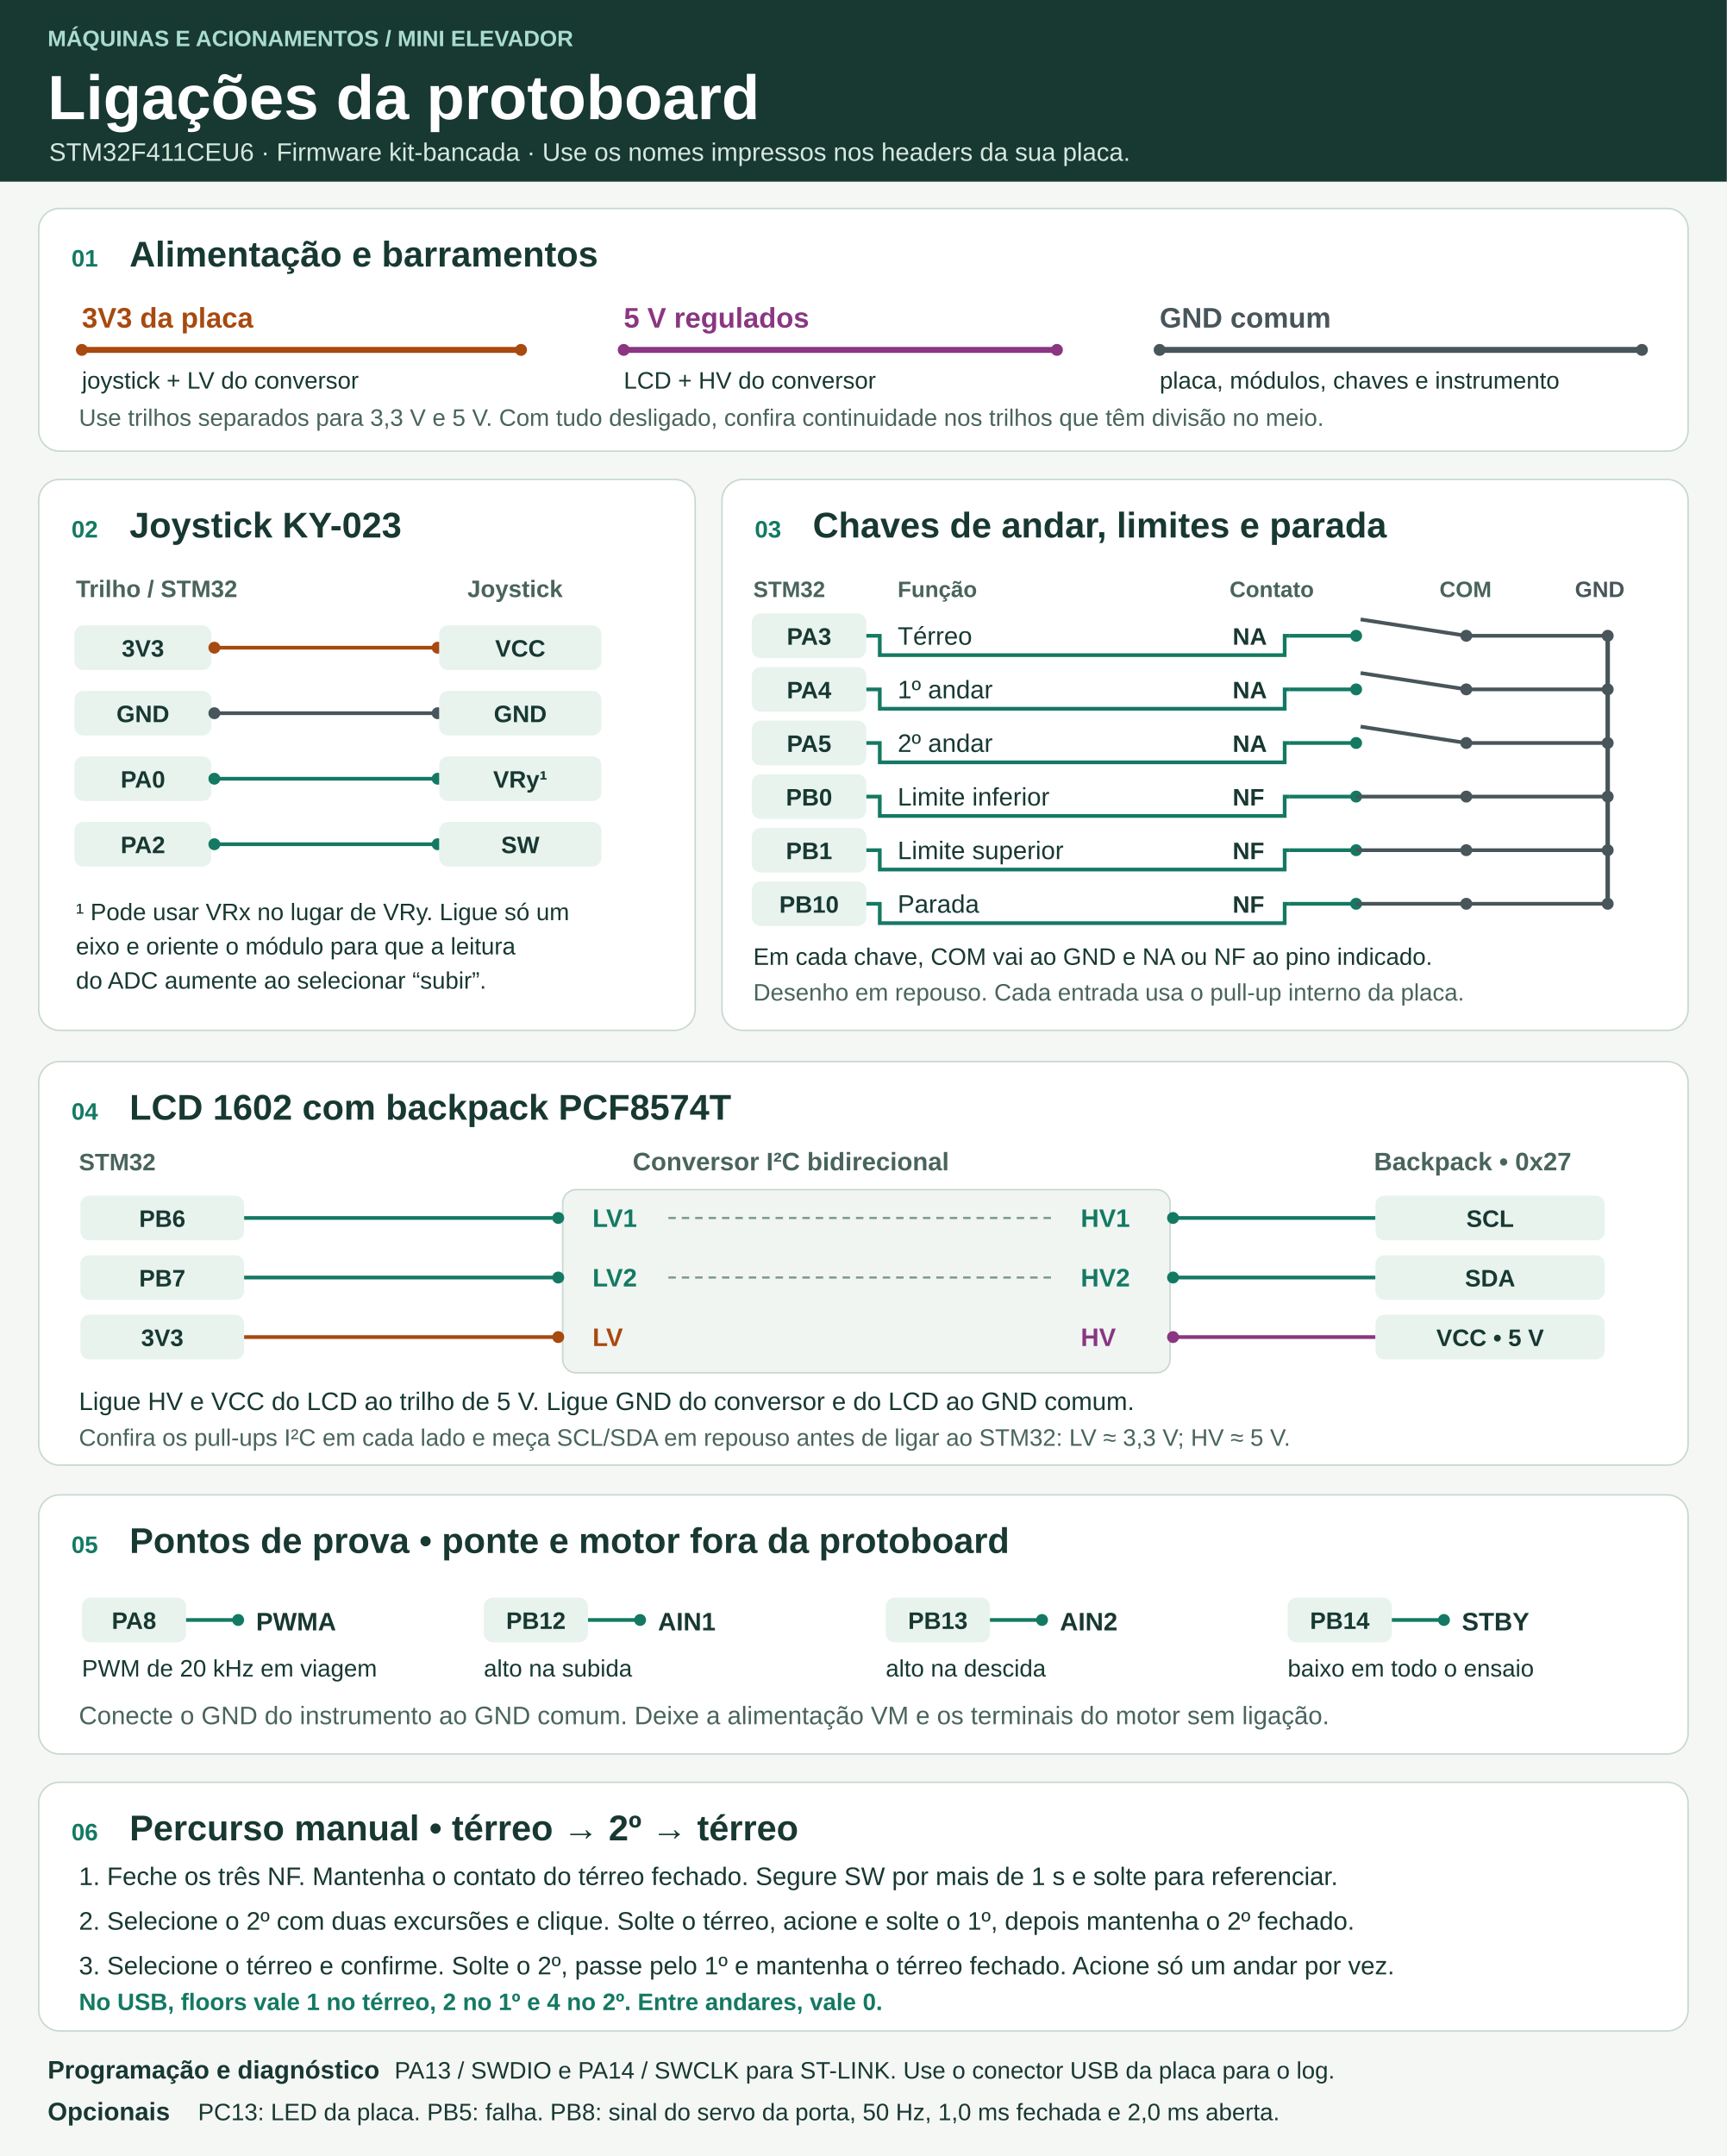
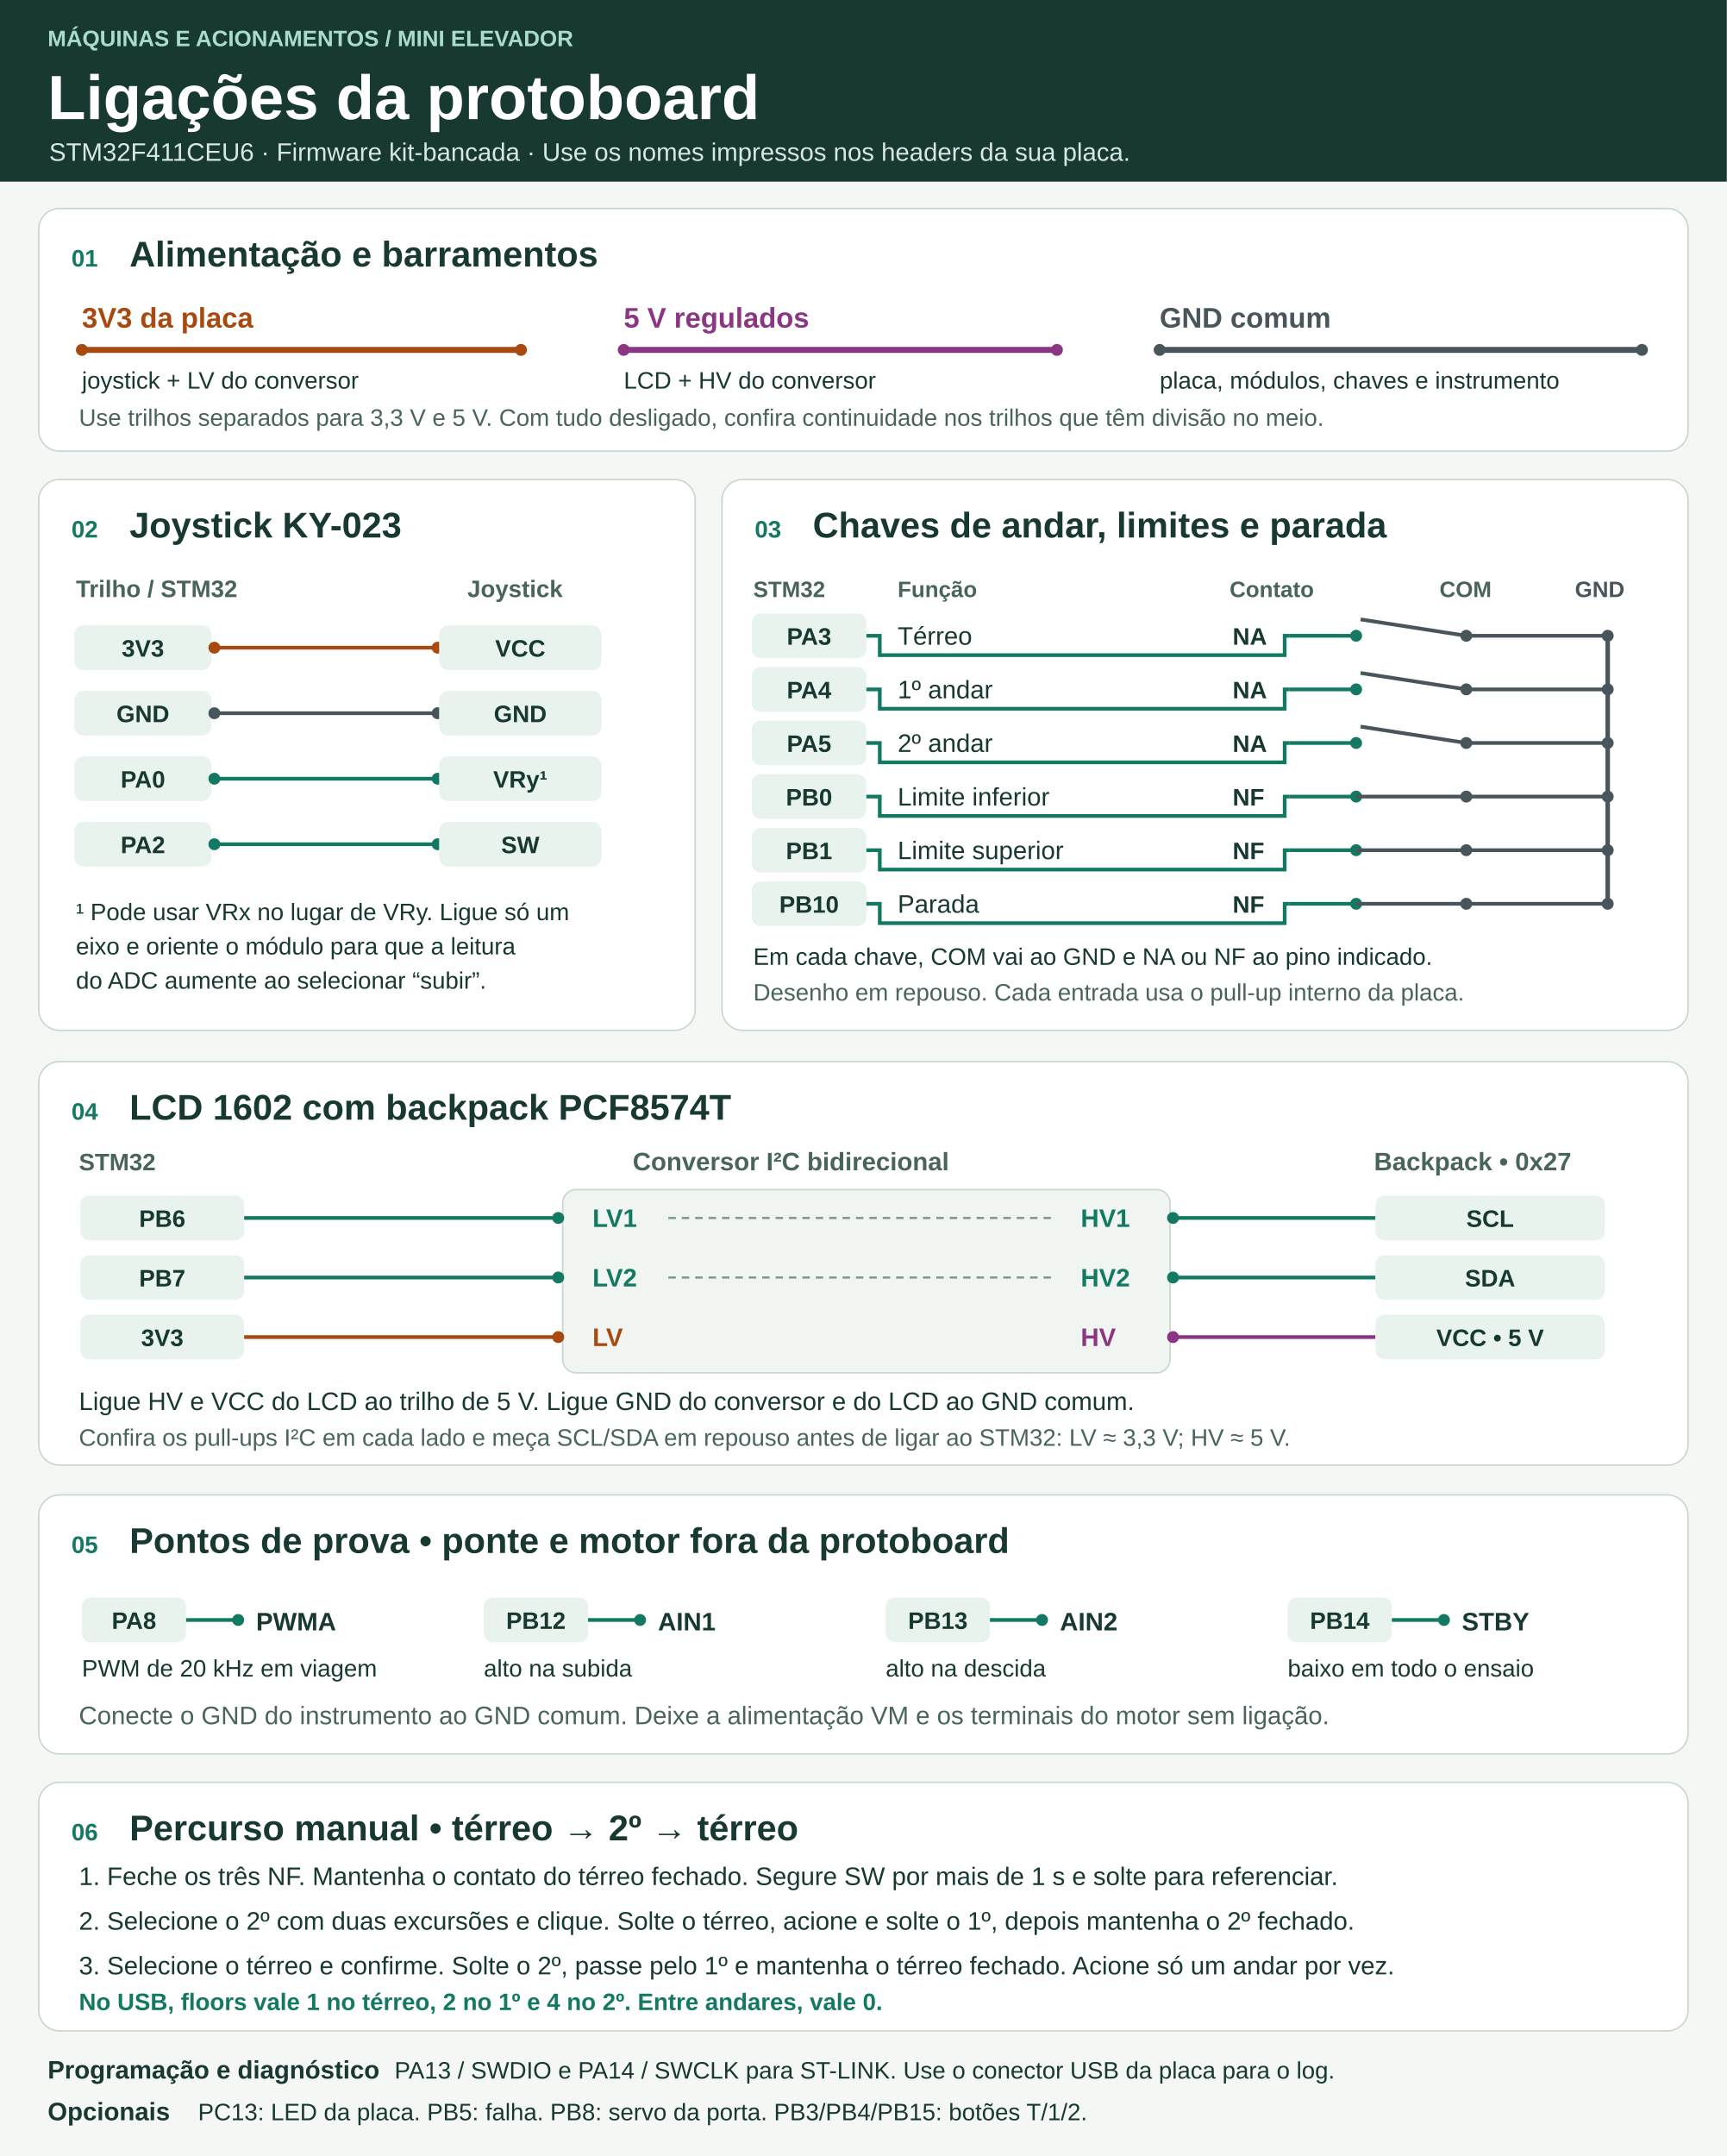
<svg xmlns="http://www.w3.org/2000/svg" width="1160" height="1448" viewBox="0 0 1160 1448" role="img" aria-labelledby="title desc" font-family="Segoe UI, Arial, sans-serif">
  <rect x="0" y="0" width="1160" height="1448" rx="0" fill="#f5f7f5" stroke="none" />
  <rect x="0" y="0" width="1160" height="122" rx="0" fill="#183832" stroke="none" />
  <text x="32" y="31" font-size="15" font-weight="700" fill="#a9dccc" text-anchor="start">MÁQUINAS E ACIONAMENTOS   /   MINI ELEVADOR</text>
  <text x="32" y="80" font-size="42" font-weight="700" fill="#ffffff" text-anchor="start">Ligações da protoboard</text>
  <text x="33" y="108" font-size="17" font-weight="400" fill="#d6e8df" text-anchor="start">STM32F411CEU6  ·  Firmware kit-bancada  ·  Use os nomes impressos nos headers da sua placa.</text>
  <rect x="26" y="140" width="1108" height="163" rx="14" fill="#ffffff" stroke="#c8d7d0" />
  <text x="48" y="179" font-size="16" font-weight="700" fill="#147963" text-anchor="start">01</text>
  <text x="87" y="179" font-size="24" font-weight="700" fill="#183832" text-anchor="start">Alimentação e barramentos</text>
  <text x="55" y="220" font-size="19" font-weight="700" fill="#a8490f" text-anchor="start">3V3 da placa</text>
  <line x1="55" y1="235" x2="350" y2="235" stroke="#a8490f" stroke-width="4" />
  <circle cx="55" cy="235" r="4" fill="#a8490f" />
  <circle cx="350" cy="235" r="4" fill="#a8490f" />
  <text x="55" y="261" font-size="16" font-weight="400" fill="#183832" text-anchor="start">joystick + LV do conversor</text>
  <text x="419" y="220" font-size="19" font-weight="700" fill="#8a3682" text-anchor="start">5 V regulados</text>
  <line x1="419" y1="235" x2="710" y2="235" stroke="#8a3682" stroke-width="4" />
  <circle cx="419" cy="235" r="4" fill="#8a3682" />
  <circle cx="710" cy="235" r="4" fill="#8a3682" />
  <text x="419" y="261" font-size="16" font-weight="400" fill="#183832" text-anchor="start">LCD + HV do conversor</text>
  <text x="779" y="220" font-size="19" font-weight="700" fill="#48555a" text-anchor="start">GND comum</text>
  <line x1="779" y1="235" x2="1103" y2="235" stroke="#48555a" stroke-width="4" />
  <circle cx="779" cy="235" r="4" fill="#48555a" />
  <circle cx="1103" cy="235" r="4" fill="#48555a" />
  <text x="779" y="261" font-size="16" font-weight="400" fill="#183832" text-anchor="start">placa, módulos, chaves e instrumento</text>
  <text x="53" y="286" font-size="16" font-weight="400" fill="#49645d" text-anchor="start">Use trilhos separados para 3,3 V e 5 V. Com tudo desligado, confira continuidade nos trilhos que têm divisão no meio.</text>
  <rect x="26" y="322" width="441" height="370" rx="14" fill="#ffffff" stroke="#c8d7d0" />
  <text x="48" y="361" font-size="16" font-weight="700" fill="#147963" text-anchor="start">02</text>
  <text x="87" y="361" font-size="24" font-weight="700" fill="#183832" text-anchor="start">Joystick KY-023</text>
  <text x="51" y="401" font-size="16" font-weight="700" fill="#49645d" text-anchor="start">Trilho / STM32</text>
  <text x="346" y="401" font-size="16" font-weight="700" fill="#49645d" text-anchor="middle">Joystick</text>
  <rect x="50" y="420" width="92" height="30" rx="6" fill="#e8f3ee" stroke="none" />
  <text x="96" y="441" font-size="16" font-weight="700" fill="#183832" text-anchor="middle">3V3</text>
  <line x1="142" y1="435" x2="294" y2="435" stroke="#a8490f" stroke-width="2.5" />
  <circle cx="144" cy="435" r="4" fill="#a8490f" />
  <circle cx="294" cy="435" r="4" fill="#a8490f" />
  <rect x="295" y="420" width="109" height="30" rx="6" fill="#e8f3ee" stroke="none" />
  <text x="349.5" y="441" font-size="16" font-weight="700" fill="#183832" text-anchor="middle">VCC</text>
  <rect x="50" y="464" width="92" height="30" rx="6" fill="#e8f3ee" stroke="none" />
  <text x="96" y="485" font-size="16" font-weight="700" fill="#183832" text-anchor="middle">GND</text>
  <line x1="142" y1="479" x2="294" y2="479" stroke="#48555a" stroke-width="2.5" />
  <circle cx="144" cy="479" r="4" fill="#48555a" />
  <circle cx="294" cy="479" r="4" fill="#48555a" />
  <rect x="295" y="464" width="109" height="30" rx="6" fill="#e8f3ee" stroke="none" />
  <text x="349.5" y="485" font-size="16" font-weight="700" fill="#183832" text-anchor="middle">GND</text>
  <rect x="50" y="508" width="92" height="30" rx="6" fill="#e8f3ee" stroke="none" />
  <text x="96" y="529" font-size="16" font-weight="700" fill="#183832" text-anchor="middle">PA0</text>
  <line x1="142" y1="523" x2="294" y2="523" stroke="#147963" stroke-width="2.5" />
  <circle cx="144" cy="523" r="4" fill="#147963" />
  <circle cx="294" cy="523" r="4" fill="#147963" />
  <rect x="295" y="508" width="109" height="30" rx="6" fill="#e8f3ee" stroke="none" />
  <text x="349.5" y="529" font-size="16" font-weight="700" fill="#183832" text-anchor="middle">VRy¹</text>
  <rect x="50" y="552" width="92" height="30" rx="6" fill="#e8f3ee" stroke="none" />
  <text x="96" y="573" font-size="16" font-weight="700" fill="#183832" text-anchor="middle">PA2</text>
  <line x1="142" y1="567" x2="294" y2="567" stroke="#147963" stroke-width="2.5" />
  <circle cx="144" cy="567" r="4" fill="#147963" />
  <circle cx="294" cy="567" r="4" fill="#147963" />
  <rect x="295" y="552" width="109" height="30" rx="6" fill="#e8f3ee" stroke="none" />
  <text x="349.5" y="573" font-size="16" font-weight="700" fill="#183832" text-anchor="middle">SW</text>
  <text x="51" y="618" font-size="16" font-weight="400" fill="#183832" text-anchor="start">¹ Pode usar VRx no lugar de VRy. Ligue só um</text>
  <text x="51" y="641" font-size="16" font-weight="400" fill="#183832" text-anchor="start">eixo e oriente o módulo para que a leitura</text>
  <text x="51" y="664" font-size="16" font-weight="400" fill="#183832" text-anchor="start">do ADC aumente ao selecionar “subir”.</text>
  <rect x="485" y="322" width="649" height="370" rx="14" fill="#ffffff" stroke="#c8d7d0" />
  <text x="507" y="361" font-size="16" font-weight="700" fill="#147963" text-anchor="start">03</text>
  <text x="546" y="361" font-size="24" font-weight="700" fill="#183832" text-anchor="start">Chaves de andar, limites e parada</text>
  <text x="506" y="401" font-size="15" font-weight="700" fill="#49645d" text-anchor="start">STM32</text>
  <text x="603" y="401" font-size="15" font-weight="700" fill="#49645d" text-anchor="start">Função</text>
  <text x="826" y="401" font-size="15" font-weight="700" fill="#49645d" text-anchor="start">Contato</text>
  <text x="967" y="401" font-size="15" font-weight="700" fill="#49645d" text-anchor="start">COM</text>
  <text x="1058" y="401" font-size="15" font-weight="700" fill="#48555a" text-anchor="start">GND</text>
  <line x1="1080" y1="427" x2="1080" y2="607" stroke="#48555a" stroke-width="3" />
  <rect x="505" y="412" width="77" height="30" rx="6" fill="#e8f3ee" stroke="none" />
  <text x="543.5" y="433" font-size="16" font-weight="700" fill="#183832" text-anchor="middle">PA3</text>
  <text x="603" y="433" font-size="17" font-weight="400" fill="#183832" text-anchor="start">Térreo</text>
  <text x="828" y="433" font-size="16" font-weight="700" fill="#183832" text-anchor="start">NA</text>
  <path d="M582 427 H591 V440 H863 V427 H866" fill="none" stroke="#147963" stroke-width="2.5" />
  <line x1="866" y1="427" x2="911" y2="427" stroke="#147963" stroke-width="2.5" />
  <circle cx="911" cy="427" r="4" fill="#147963" />
  <circle cx="985" cy="427" r="4" fill="#48555a" />
  <line x1="985" y1="427" x2="1080" y2="427" stroke="#48555a" stroke-width="2.5" />
  <circle cx="1080" cy="427" r="4" fill="#48555a" />
  <line x1="985" y1="427" x2="914" y2="416" stroke="#48555a" stroke-width="2.5" />
  <rect x="505" y="448" width="77" height="30" rx="6" fill="#e8f3ee" stroke="none" />
  <text x="543.5" y="469" font-size="16" font-weight="700" fill="#183832" text-anchor="middle">PA4</text>
  <text x="603" y="469" font-size="17" font-weight="400" fill="#183832" text-anchor="start">1º andar</text>
  <text x="828" y="469" font-size="16" font-weight="700" fill="#183832" text-anchor="start">NA</text>
  <path d="M582 463 H591 V476 H863 V463 H866" fill="none" stroke="#147963" stroke-width="2.5" />
  <line x1="866" y1="463" x2="911" y2="463" stroke="#147963" stroke-width="2.5" />
  <circle cx="911" cy="463" r="4" fill="#147963" />
  <circle cx="985" cy="463" r="4" fill="#48555a" />
  <line x1="985" y1="463" x2="1080" y2="463" stroke="#48555a" stroke-width="2.5" />
  <circle cx="1080" cy="463" r="4" fill="#48555a" />
  <line x1="985" y1="463" x2="914" y2="452" stroke="#48555a" stroke-width="2.5" />
  <rect x="505" y="484" width="77" height="30" rx="6" fill="#e8f3ee" stroke="none" />
  <text x="543.5" y="505" font-size="16" font-weight="700" fill="#183832" text-anchor="middle">PA5</text>
  <text x="603" y="505" font-size="17" font-weight="400" fill="#183832" text-anchor="start">2º andar</text>
  <text x="828" y="505" font-size="16" font-weight="700" fill="#183832" text-anchor="start">NA</text>
  <path d="M582 499 H591 V512 H863 V499 H866" fill="none" stroke="#147963" stroke-width="2.5" />
  <line x1="866" y1="499" x2="911" y2="499" stroke="#147963" stroke-width="2.5" />
  <circle cx="911" cy="499" r="4" fill="#147963" />
  <circle cx="985" cy="499" r="4" fill="#48555a" />
  <line x1="985" y1="499" x2="1080" y2="499" stroke="#48555a" stroke-width="2.5" />
  <circle cx="1080" cy="499" r="4" fill="#48555a" />
  <line x1="985" y1="499" x2="914" y2="488" stroke="#48555a" stroke-width="2.5" />
  <rect x="505" y="520" width="77" height="30" rx="6" fill="#e8f3ee" stroke="none" />
  <text x="543.5" y="541" font-size="16" font-weight="700" fill="#183832" text-anchor="middle">PB0</text>
  <text x="603" y="541" font-size="17" font-weight="400" fill="#183832" text-anchor="start">Limite inferior</text>
  <text x="828" y="541" font-size="16" font-weight="700" fill="#183832" text-anchor="start">NF</text>
  <path d="M582 535 H591 V548 H863 V535 H866" fill="none" stroke="#147963" stroke-width="2.5" />
  <line x1="866" y1="535" x2="911" y2="535" stroke="#147963" stroke-width="2.5" />
  <circle cx="911" cy="535" r="4" fill="#147963" />
  <circle cx="985" cy="535" r="4" fill="#48555a" />
  <line x1="985" y1="535" x2="1080" y2="535" stroke="#48555a" stroke-width="2.5" />
  <circle cx="1080" cy="535" r="4" fill="#48555a" />
  <line x1="985" y1="535" x2="911" y2="535" stroke="#48555a" stroke-width="2.5" />
  <rect x="505" y="556" width="77" height="30" rx="6" fill="#e8f3ee" stroke="none" />
  <text x="543.5" y="577" font-size="16" font-weight="700" fill="#183832" text-anchor="middle">PB1</text>
  <text x="603" y="577" font-size="17" font-weight="400" fill="#183832" text-anchor="start">Limite superior</text>
  <text x="828" y="577" font-size="16" font-weight="700" fill="#183832" text-anchor="start">NF</text>
  <path d="M582 571 H591 V584 H863 V571 H866" fill="none" stroke="#147963" stroke-width="2.5" />
  <line x1="866" y1="571" x2="911" y2="571" stroke="#147963" stroke-width="2.5" />
  <circle cx="911" cy="571" r="4" fill="#147963" />
  <circle cx="985" cy="571" r="4" fill="#48555a" />
  <line x1="985" y1="571" x2="1080" y2="571" stroke="#48555a" stroke-width="2.5" />
  <circle cx="1080" cy="571" r="4" fill="#48555a" />
  <line x1="985" y1="571" x2="911" y2="571" stroke="#48555a" stroke-width="2.5" />
  <rect x="505" y="592" width="77" height="30" rx="6" fill="#e8f3ee" stroke="none" />
  <text x="543.5" y="613" font-size="16" font-weight="700" fill="#183832" text-anchor="middle">PB10</text>
  <text x="603" y="613" font-size="17" font-weight="400" fill="#183832" text-anchor="start">Parada</text>
  <text x="828" y="613" font-size="16" font-weight="700" fill="#183832" text-anchor="start">NF</text>
  <path d="M582 607 H591 V620 H863 V607 H866" fill="none" stroke="#147963" stroke-width="2.5" />
  <line x1="866" y1="607" x2="911" y2="607" stroke="#147963" stroke-width="2.5" />
  <circle cx="911" cy="607" r="4" fill="#147963" />
  <circle cx="985" cy="607" r="4" fill="#48555a" />
  <line x1="985" y1="607" x2="1080" y2="607" stroke="#48555a" stroke-width="2.5" />
  <circle cx="1080" cy="607" r="4" fill="#48555a" />
  <line x1="985" y1="607" x2="911" y2="607" stroke="#48555a" stroke-width="2.5" />
  <text x="506" y="648" font-size="16" font-weight="400" fill="#183832" text-anchor="start">Em cada chave, COM vai ao GND e NA ou NF ao pino indicado.</text>
  <text x="506" y="672" font-size="16" font-weight="400" fill="#49645d" text-anchor="start">Desenho em repouso. Cada entrada usa o pull-up interno da placa.</text>
  <rect x="26" y="713" width="1108" height="271" rx="14" fill="#ffffff" stroke="#c8d7d0" />
  <text x="48" y="752" font-size="16" font-weight="700" fill="#147963" text-anchor="start">04</text>
  <text x="87" y="752" font-size="24" font-weight="700" fill="#183832" text-anchor="start">LCD 1602 com backpack PCF8574T</text>
  <text x="53" y="786" font-size="16" font-weight="700" fill="#49645d" text-anchor="start">STM32</text>
  <text x="425" y="786" font-size="17" font-weight="700" fill="#49645d" text-anchor="start">Conversor I²C bidirecional</text>
  <text x="923" y="786" font-size="17" font-weight="700" fill="#49645d" text-anchor="start">Backpack • 0x27</text>
  <rect x="378" y="799" width="408" height="123" rx="9" fill="#f0f5f2" stroke="#c8d7d0" />
  <rect x="54" y="803" width="110" height="30" rx="6" fill="#e8f3ee" stroke="none" />
  <text x="109" y="824" font-size="16" font-weight="700" fill="#183832" text-anchor="middle">PB6</text>
  <line x1="164" y1="818" x2="375" y2="818" stroke="#147963" stroke-width="2.5" />
  <circle cx="375" cy="818" r="4" fill="#147963" />
  <text x="398" y="824" font-size="17" font-weight="700" fill="#147963" text-anchor="start">LV1</text>
  <text x="726" y="824" font-size="17" font-weight="700" fill="#147963" text-anchor="start">HV1</text>
  <line x1="449" y1="818" x2="706" y2="818" stroke="#7f9b91" stroke-width="1.5" stroke-dasharray="5 4" />
  <line x1="787" y1="818" x2="924" y2="818" stroke="#147963" stroke-width="2.5" />
  <circle cx="788" cy="818" r="4" fill="#147963" />
  <rect x="924" y="803" width="154" height="30" rx="6" fill="#e8f3ee" stroke="none" />
  <text x="1001" y="824" font-size="16" font-weight="700" fill="#183832" text-anchor="middle">SCL</text>
  <rect x="54" y="843" width="110" height="30" rx="6" fill="#e8f3ee" stroke="none" />
  <text x="109" y="864" font-size="16" font-weight="700" fill="#183832" text-anchor="middle">PB7</text>
  <line x1="164" y1="858" x2="375" y2="858" stroke="#147963" stroke-width="2.5" />
  <circle cx="375" cy="858" r="4" fill="#147963" />
  <text x="398" y="864" font-size="17" font-weight="700" fill="#147963" text-anchor="start">LV2</text>
  <text x="726" y="864" font-size="17" font-weight="700" fill="#147963" text-anchor="start">HV2</text>
  <line x1="449" y1="858" x2="706" y2="858" stroke="#7f9b91" stroke-width="1.5" stroke-dasharray="5 4" />
  <line x1="787" y1="858" x2="924" y2="858" stroke="#147963" stroke-width="2.5" />
  <circle cx="788" cy="858" r="4" fill="#147963" />
  <rect x="924" y="843" width="154" height="30" rx="6" fill="#e8f3ee" stroke="none" />
  <text x="1001" y="864" font-size="16" font-weight="700" fill="#183832" text-anchor="middle">SDA</text>
  <rect x="54" y="883" width="110" height="30" rx="6" fill="#e8f3ee" stroke="none" />
  <text x="109" y="904" font-size="16" font-weight="700" fill="#183832" text-anchor="middle">3V3</text>
  <line x1="164" y1="898" x2="375" y2="898" stroke="#a8490f" stroke-width="2.5" />
  <circle cx="375" cy="898" r="4" fill="#a8490f" />
  <text x="398" y="904" font-size="17" font-weight="700" fill="#a8490f" text-anchor="start">LV</text>
  <text x="726" y="904" font-size="17" font-weight="700" fill="#8a3682" text-anchor="start">HV</text>
  <line x1="787" y1="898" x2="924" y2="898" stroke="#8a3682" stroke-width="2.5" />
  <circle cx="788" cy="898" r="4" fill="#8a3682" />
  <rect x="924" y="883" width="154" height="30" rx="6" fill="#e8f3ee" stroke="none" />
  <text x="1001" y="904" font-size="16" font-weight="700" fill="#183832" text-anchor="middle">VCC • 5 V</text>
  <text x="53" y="947" font-size="17" font-weight="400" fill="#183832" text-anchor="start">Ligue HV e VCC do LCD ao trilho de 5 V. Ligue GND do conversor e do LCD ao GND comum.</text>
  <text x="53" y="971" font-size="16" font-weight="400" fill="#49645d" text-anchor="start">Confira os pull-ups I²C em cada lado e meça SCL/SDA em repouso antes de ligar ao STM32: LV ≈ 3,3 V; HV ≈ 5 V.</text>
  <rect x="26" y="1004" width="1108" height="174" rx="14" fill="#ffffff" stroke="#c8d7d0" />
  <text x="48" y="1043" font-size="16" font-weight="700" fill="#147963" text-anchor="start">05</text>
  <text x="87" y="1043" font-size="24" font-weight="700" fill="#183832" text-anchor="start">Pontos de prova • ponte e motor fora da protoboard</text>
  <rect x="55" y="1073" width="70" height="30" rx="6" fill="#e8f3ee" stroke="none" />
  <text x="90" y="1094" font-size="16" font-weight="700" fill="#183832" text-anchor="middle">PA8</text>
  <line x1="125" y1="1088" x2="160" y2="1088" stroke="#147963" stroke-width="2.5" />
  <circle cx="160" cy="1088" r="4" fill="#147963" />
  <text x="172" y="1095" font-size="17" font-weight="700" fill="#183832" text-anchor="start">PWMA</text>
  <text x="55" y="1126" font-size="16" font-weight="400" fill="#183832" text-anchor="start">PWM de 20 kHz em viagem</text>
  <rect x="325" y="1073" width="70" height="30" rx="6" fill="#e8f3ee" stroke="none" />
  <text x="360" y="1094" font-size="16" font-weight="700" fill="#183832" text-anchor="middle">PB12</text>
  <line x1="395" y1="1088" x2="430" y2="1088" stroke="#147963" stroke-width="2.5" />
  <circle cx="430" cy="1088" r="4" fill="#147963" />
  <text x="442" y="1095" font-size="17" font-weight="700" fill="#183832" text-anchor="start">AIN1</text>
  <text x="325" y="1126" font-size="16" font-weight="400" fill="#183832" text-anchor="start">alto na subida</text>
  <rect x="595" y="1073" width="70" height="30" rx="6" fill="#e8f3ee" stroke="none" />
  <text x="630" y="1094" font-size="16" font-weight="700" fill="#183832" text-anchor="middle">PB13</text>
  <line x1="665" y1="1088" x2="700" y2="1088" stroke="#147963" stroke-width="2.5" />
  <circle cx="700" cy="1088" r="4" fill="#147963" />
  <text x="712" y="1095" font-size="17" font-weight="700" fill="#183832" text-anchor="start">AIN2</text>
  <text x="595" y="1126" font-size="16" font-weight="400" fill="#183832" text-anchor="start">alto na descida</text>
  <rect x="865" y="1073" width="70" height="30" rx="6" fill="#e8f3ee" stroke="none" />
  <text x="900" y="1094" font-size="16" font-weight="700" fill="#183832" text-anchor="middle">PB14</text>
  <line x1="935" y1="1088" x2="970" y2="1088" stroke="#147963" stroke-width="2.5" />
  <circle cx="970" cy="1088" r="4" fill="#147963" />
  <text x="982" y="1095" font-size="17" font-weight="700" fill="#183832" text-anchor="start">STBY</text>
  <text x="865" y="1126" font-size="16" font-weight="400" fill="#183832" text-anchor="start">baixo em todo o ensaio</text>
  <text x="53" y="1158" font-size="17" font-weight="400" fill="#49645d" text-anchor="start">Conecte o GND do instrumento ao GND comum. Deixe a alimentação VM e os terminais do motor sem ligação.</text>
  <rect x="26" y="1197" width="1108" height="167" rx="14" fill="#ffffff" stroke="#c8d7d0" />
  <text x="48" y="1236" font-size="16" font-weight="700" fill="#147963" text-anchor="start">06</text>
  <text x="87" y="1236" font-size="24" font-weight="700" fill="#183832" text-anchor="start">Percurso manual • térreo → 2º → térreo</text>
  <text x="53" y="1266" font-size="17" font-weight="400" fill="#183832" text-anchor="start">1. Feche os três NF. Mantenha o contato do térreo fechado. Segure SW por mais de 1 s e solte para referenciar.</text>
  <text x="53" y="1296" font-size="17" font-weight="400" fill="#183832" text-anchor="start">2. Selecione o 2º com duas excursões e clique. Solte o térreo, acione e solte o 1º, depois mantenha o 2º fechado.</text>
  <text x="53" y="1326" font-size="17" font-weight="400" fill="#183832" text-anchor="start">3. Selecione o térreo e confirme. Solte o 2º, passe pelo 1º e mantenha o térreo fechado. Acione só um andar por vez.</text>
  <text x="53" y="1350" font-size="16" font-weight="700" fill="#147963" text-anchor="start">No USB, floors vale 1 no térreo, 2 no 1º e 4 no 2º. Entre andares, vale 0.</text>
  <text x="32" y="1396" font-size="17" font-weight="700" fill="#183832" text-anchor="start">Programação e diagnóstico</text>
  <text x="265" y="1396" font-size="16" font-weight="400" fill="#183832" text-anchor="start">PA13 / SWDIO e PA14 / SWCLK para ST-LINK. Use o conector USB da placa para o log.</text>
  <text x="32" y="1424" font-size="17" font-weight="700" fill="#183832" text-anchor="start">Opcionais</text>
-   <text x="133" y="1424" font-size="16" font-weight="400" fill="#183832" text-anchor="start">PC13: LED da placa. PB5: falha. PB8: sinal do servo da porta, 50 Hz, 1,0 ms fechada e 2,0 ms aberta.</text>
+   <text x="133" y="1424" font-size="16" font-weight="400" fill="#183832" text-anchor="start">PC13: LED da placa. PB5: falha. PB8: servo da porta. PB3/PB4/PB15: botões T/1/2.</text>
</svg>
